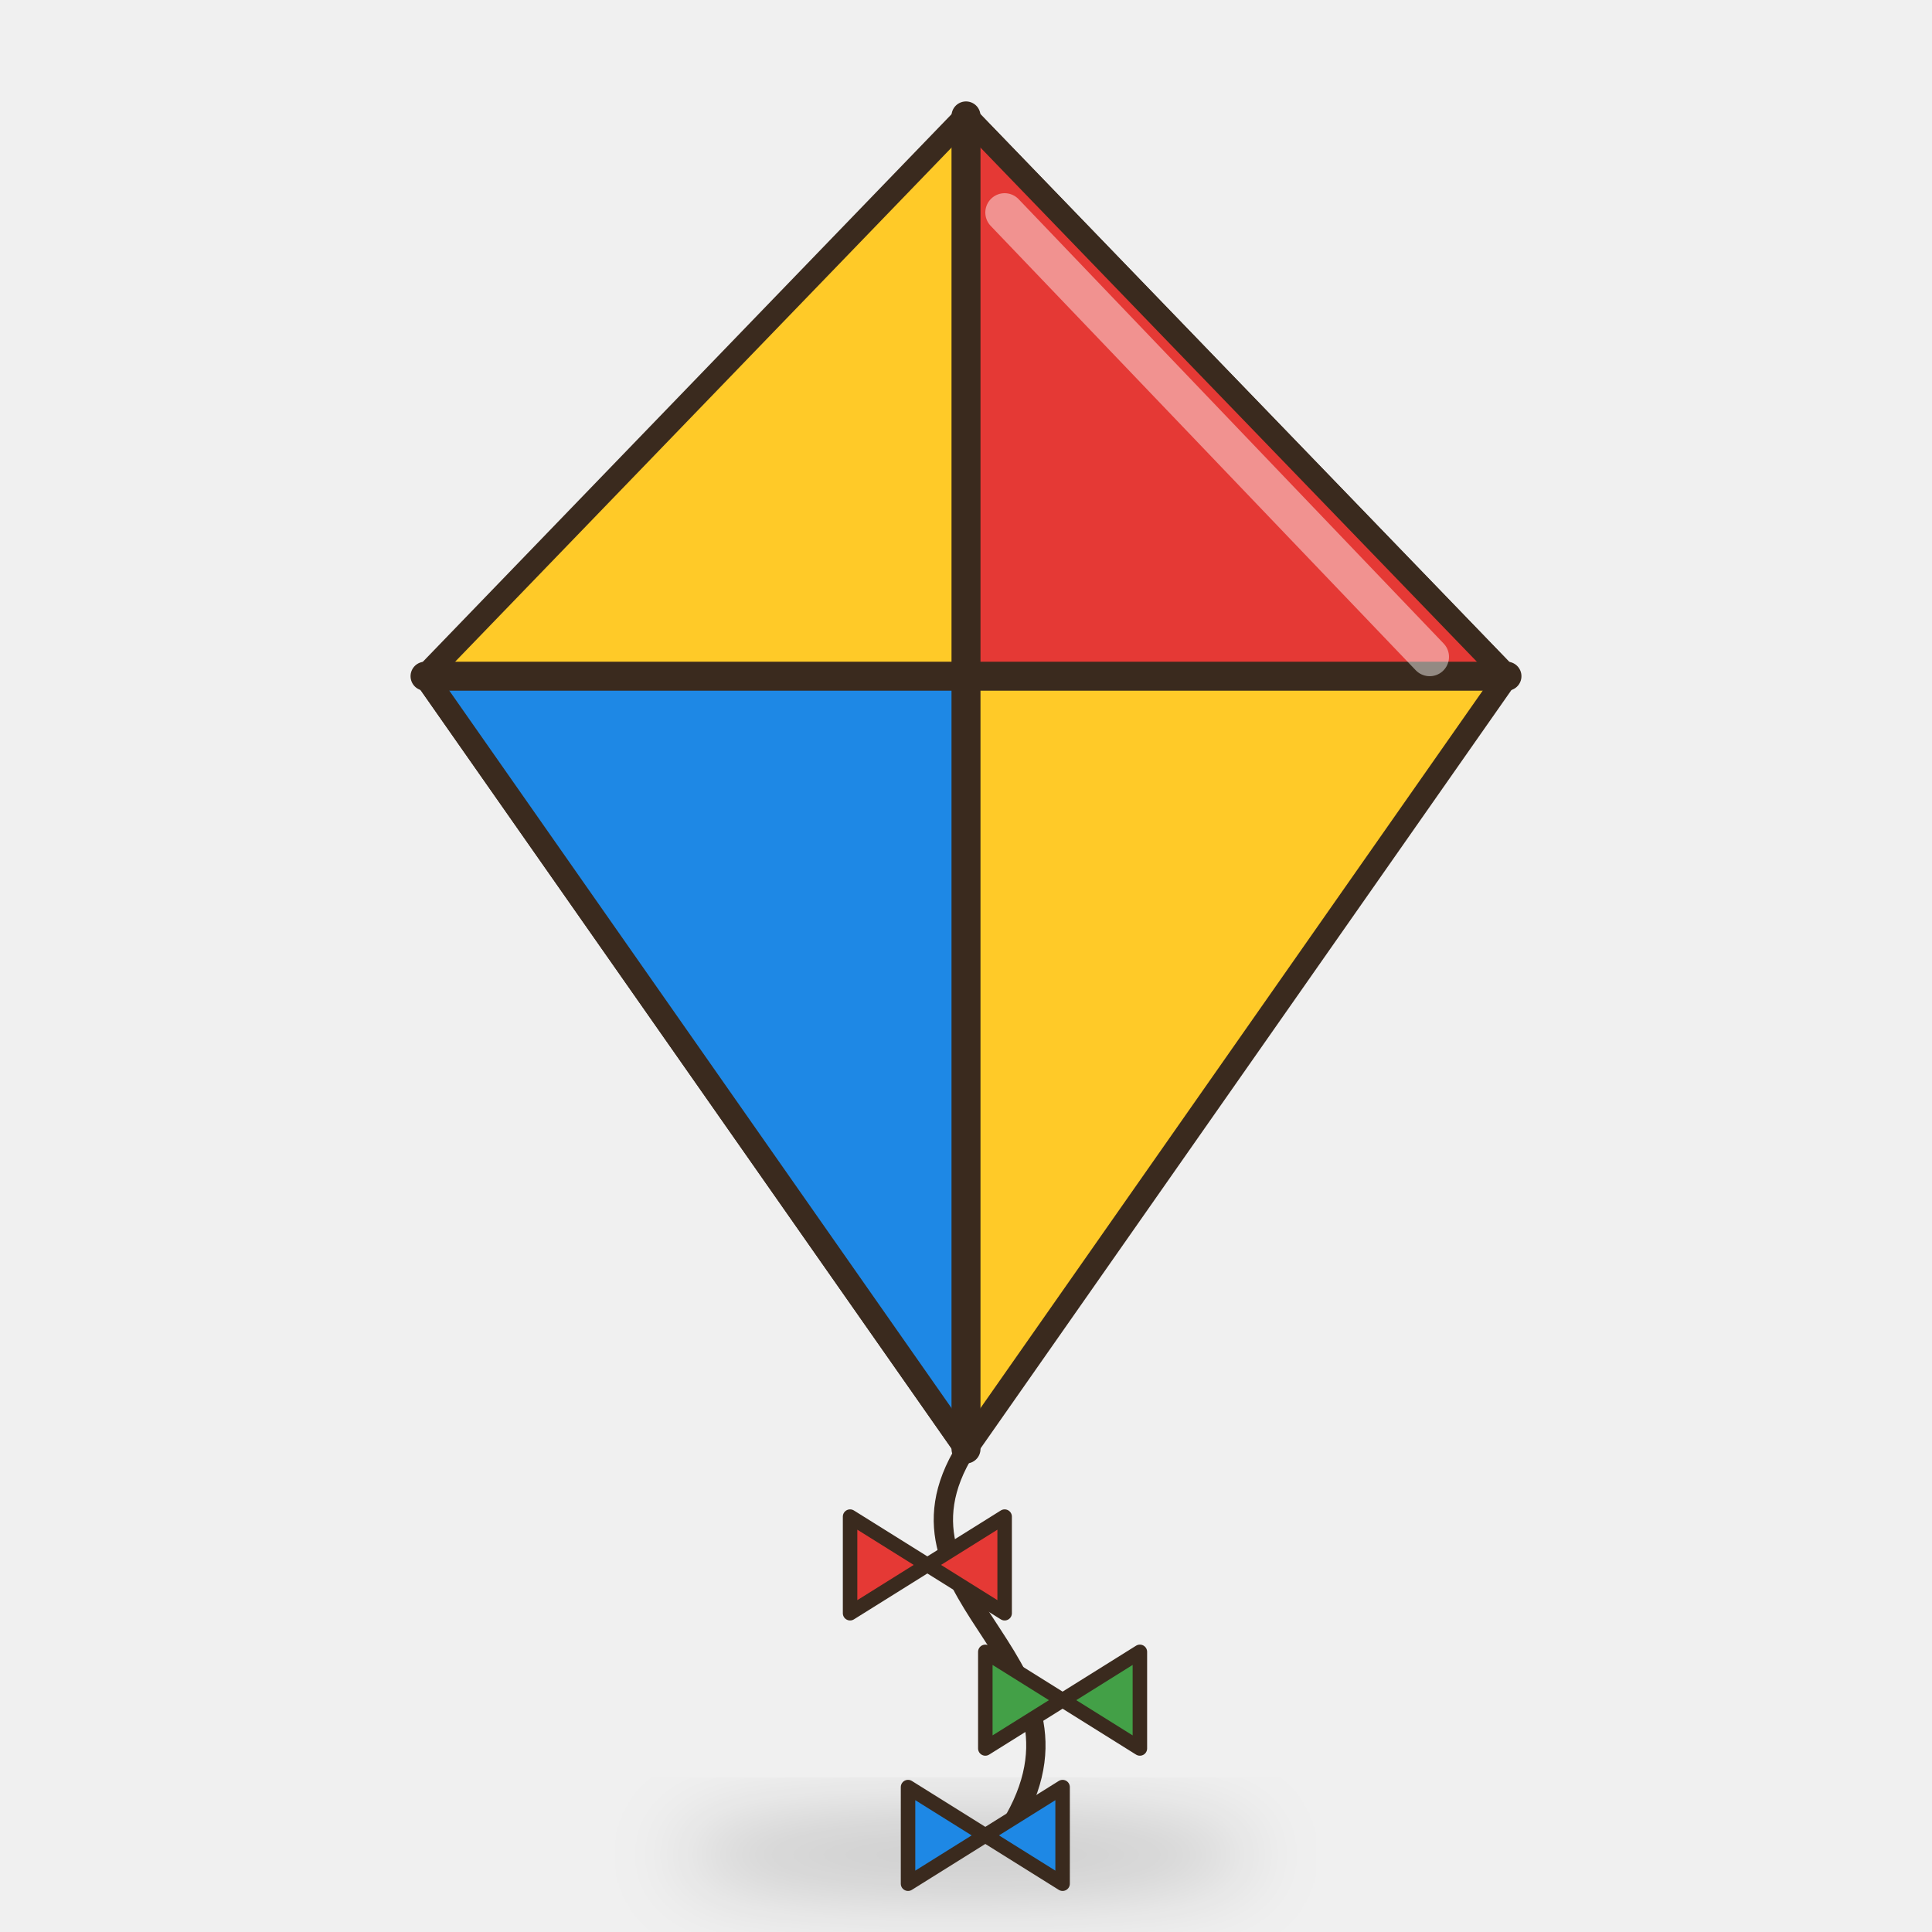
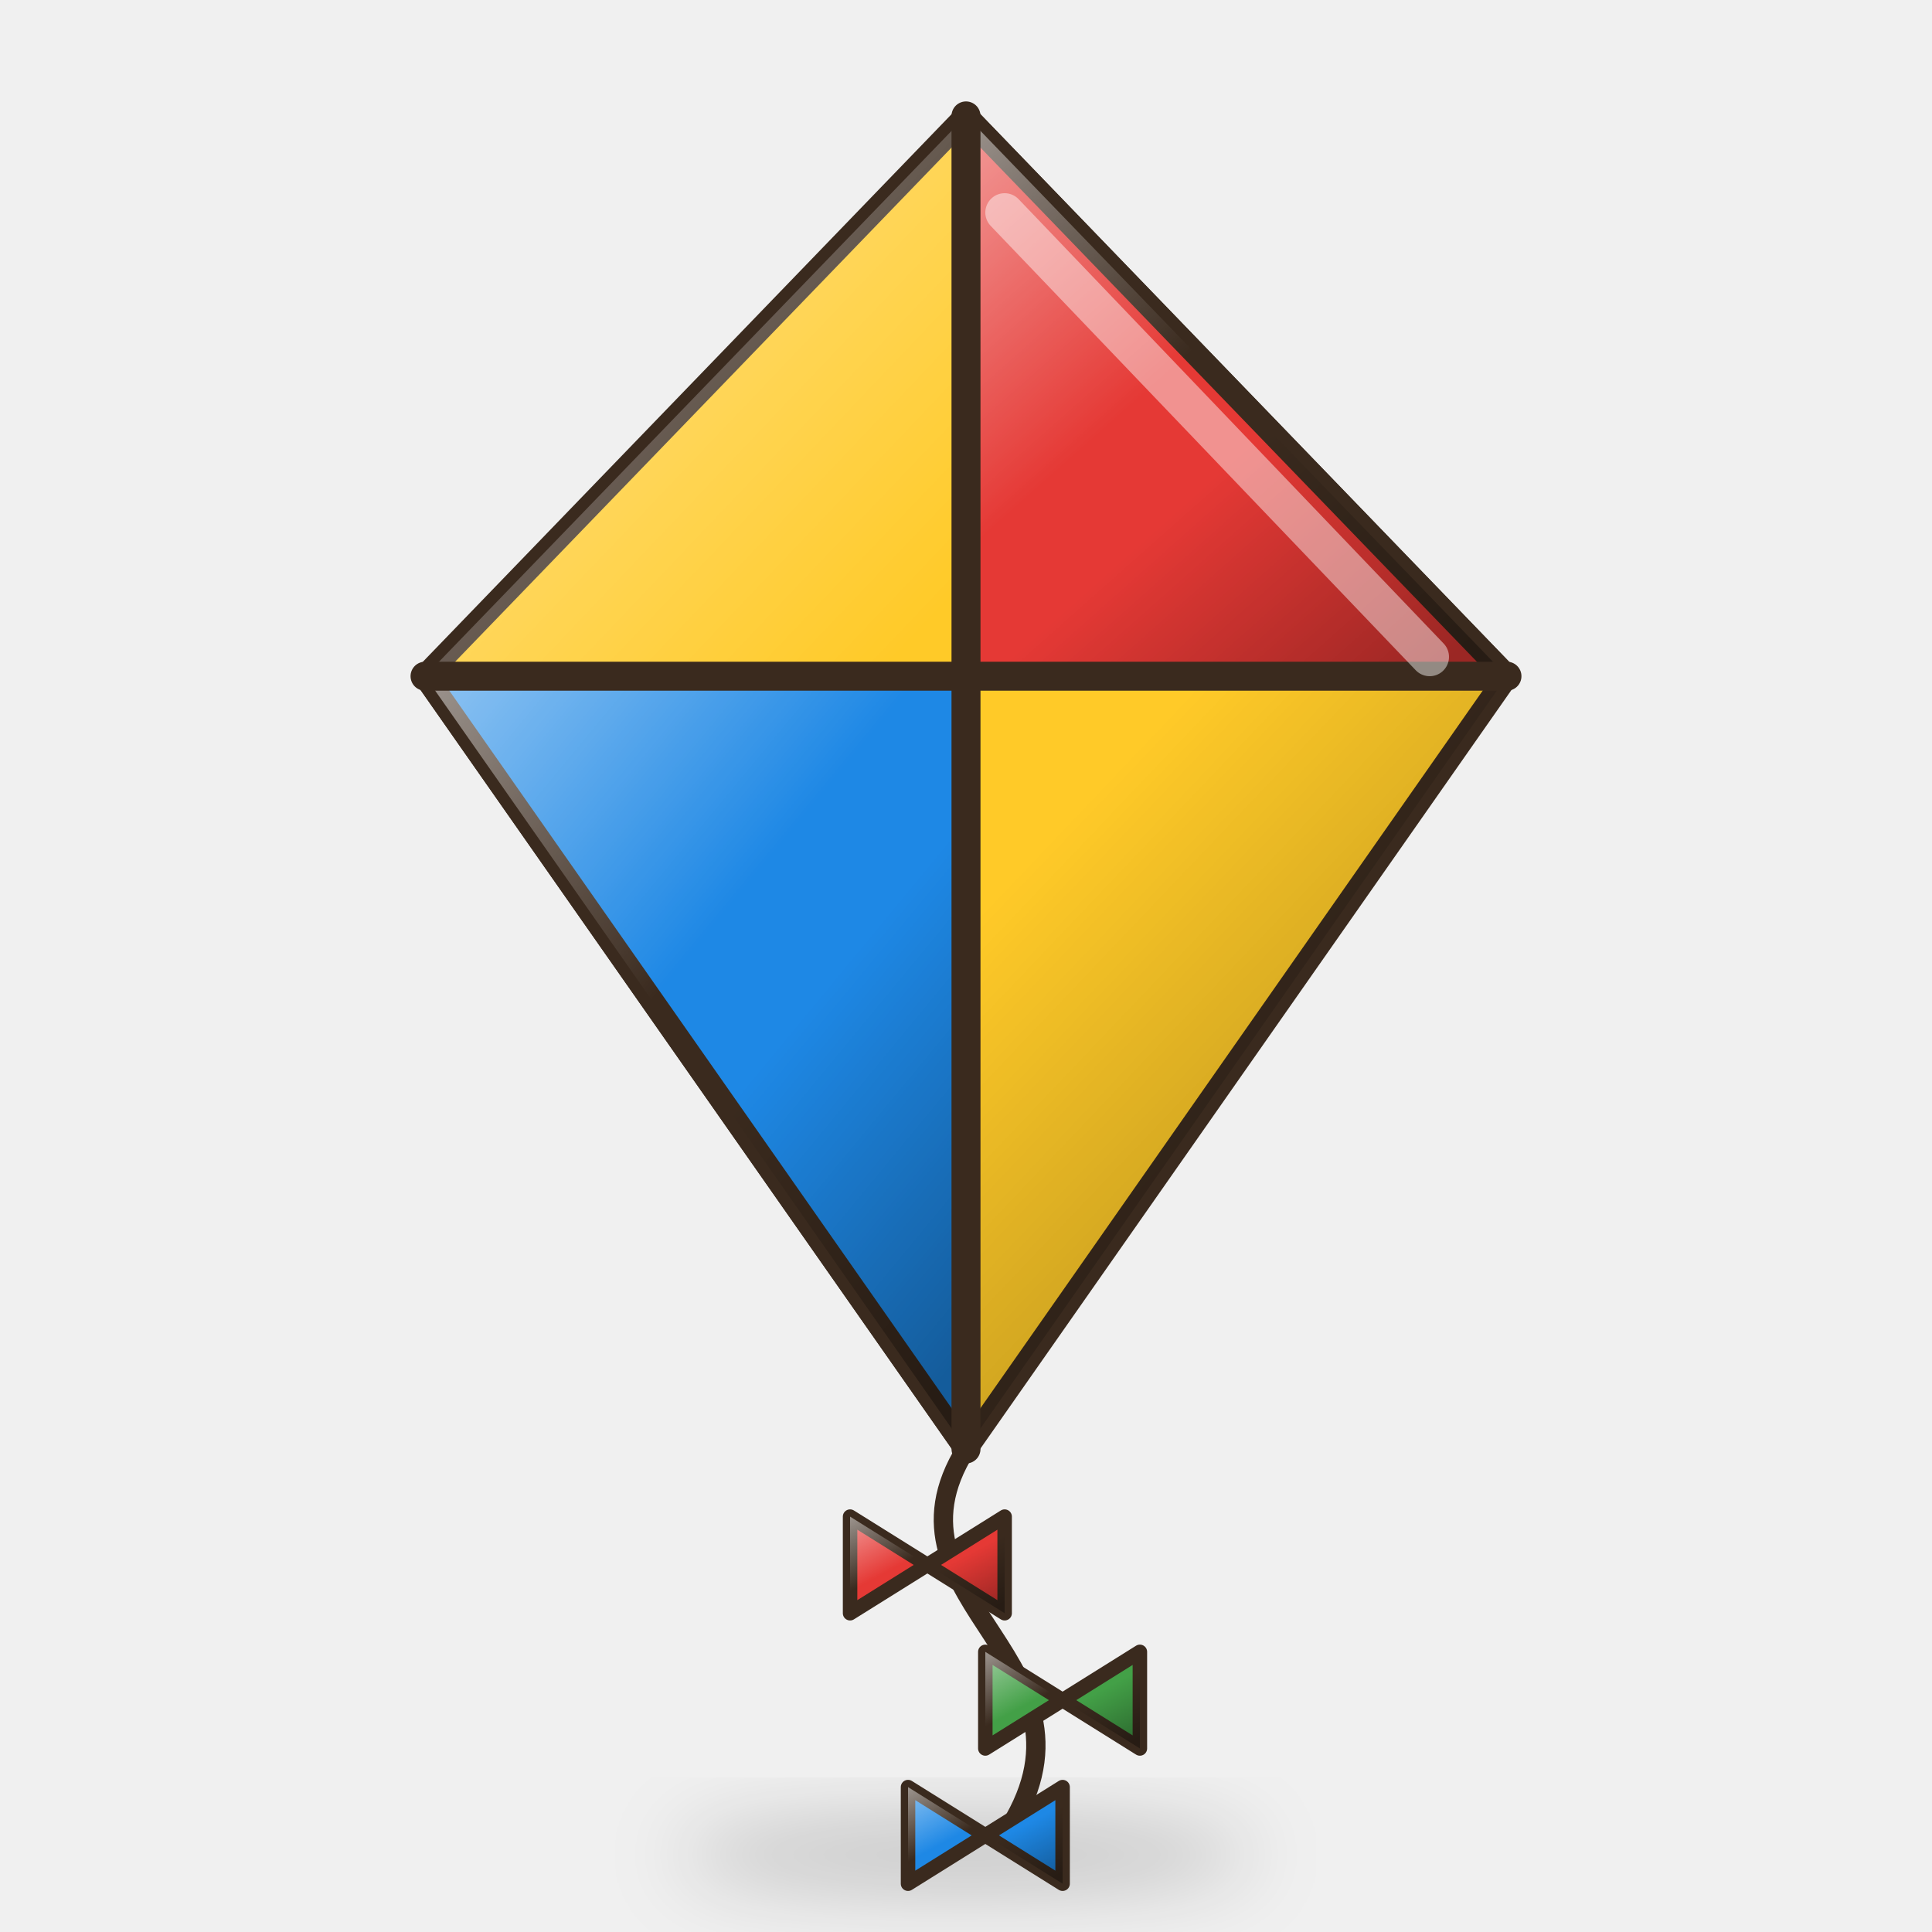
<svg xmlns="http://www.w3.org/2000/svg" width="200" height="200" viewBox="0 0 200 200" role="img" aria-label="Drachen">
  <defs>
    <filter id="weich" x="-50%" y="-50%" width="200%" height="200%">
      <feGaussianBlur stdDeviation="4" />
    </filter>
+     <linearGradient id="licht" x1="0" y1="0" x2=".85" y2="1">
+       <stop offset="0" stop-color="#fff" stop-opacity=".5" />
+       <stop offset=".45" stop-color="#fff" stop-opacity="0" />
+       <stop offset=".6" stop-color="#000" stop-opacity="0" />
+       <stop offset="1" stop-color="#000" stop-opacity=".32" />
+     </linearGradient>
  </defs>
  <ellipse cx="100" cy="192" rx="30" ry="4" fill="#000" opacity=".18" filter="url(#weich)" />
  <g stroke="#3a2a1e" stroke-width="2.4" stroke-linejoin="round" stroke-linecap="round">
    <path d="M100 12 L156 70 L100 150 L44 70 Z" fill="#ffca28" />
+     <path d="M100 12 L156 70 L100 150 L44 70 Z" fill="url(#licht)" stroke="none" />
    <path d="M100 12 L156 70 L100 70 Z" fill="#e53935" />
+     <path d="M100 12 L156 70 L100 70 Z" fill="url(#licht)" stroke="none" />
    <path d="M100 70 L100 150 L44 70 Z" fill="#1e88e5" />
+     <path d="M100 70 L100 150 L44 70 Z" fill="url(#licht)" stroke="none" />
    <path d="M100 12 L100 150 M44 70 L156 70" stroke-width="3" />
    <path d="M100 150 C 90 166, 116 172, 104 190" fill="none" stroke-width="2" />
    <path d="M88 157 L104 167 L104 157 L88 167 Z" fill="#e53935" stroke-width="1.5" />
+     <path d="M88 157 L104 167 L104 157 L88 167 Z" fill="url(#licht)" stroke="none" />
    <path d="M102 171 L118 181 L118 171 L102 181 Z" fill="#43a047" stroke-width="1.5" />
+     <path d="M102 171 L118 181 L118 171 L102 181 Z" fill="url(#licht)" stroke="none" />
    <path d="M94 185 L110 195 L110 185 L94 195 Z" fill="#1e88e5" stroke-width="1.5" />
+     <path d="M94 185 L110 195 L110 185 L94 195 Z" fill="url(#licht)" stroke="none" />
    <path d="M104 22 L148 68" fill="none" stroke="#fff" stroke-width="4" opacity="0.45" />
  </g>
</svg>
